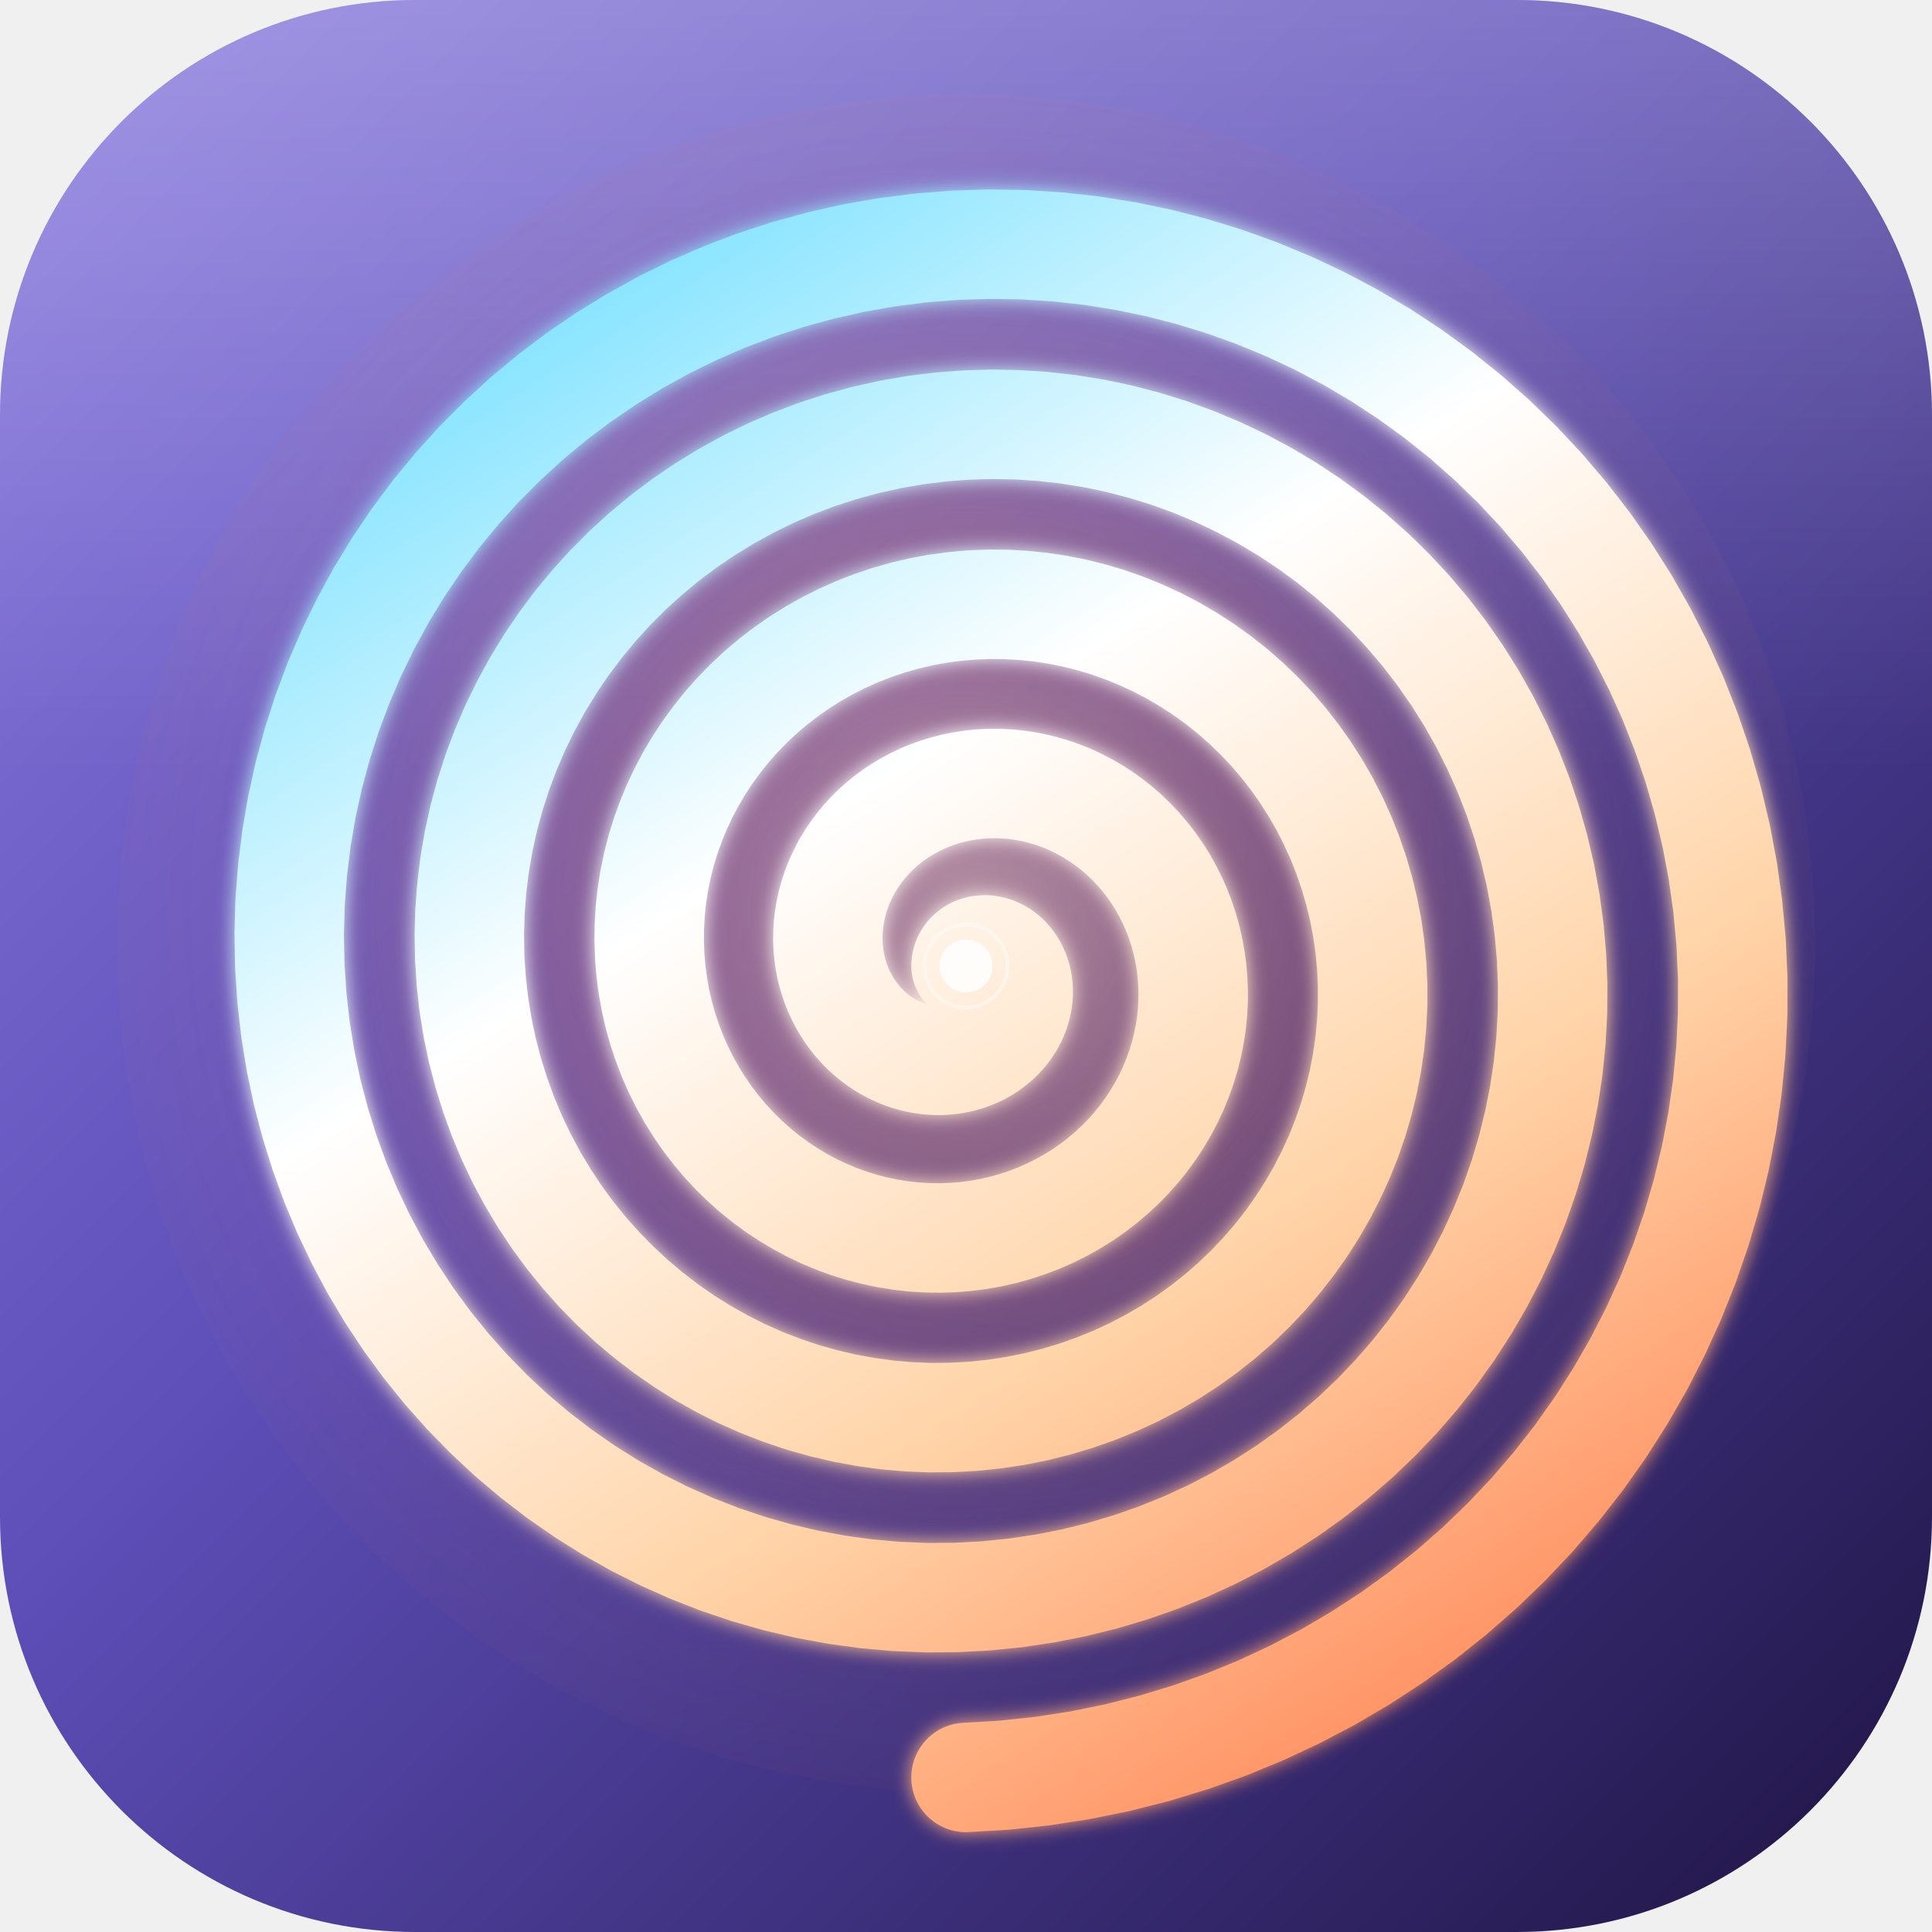
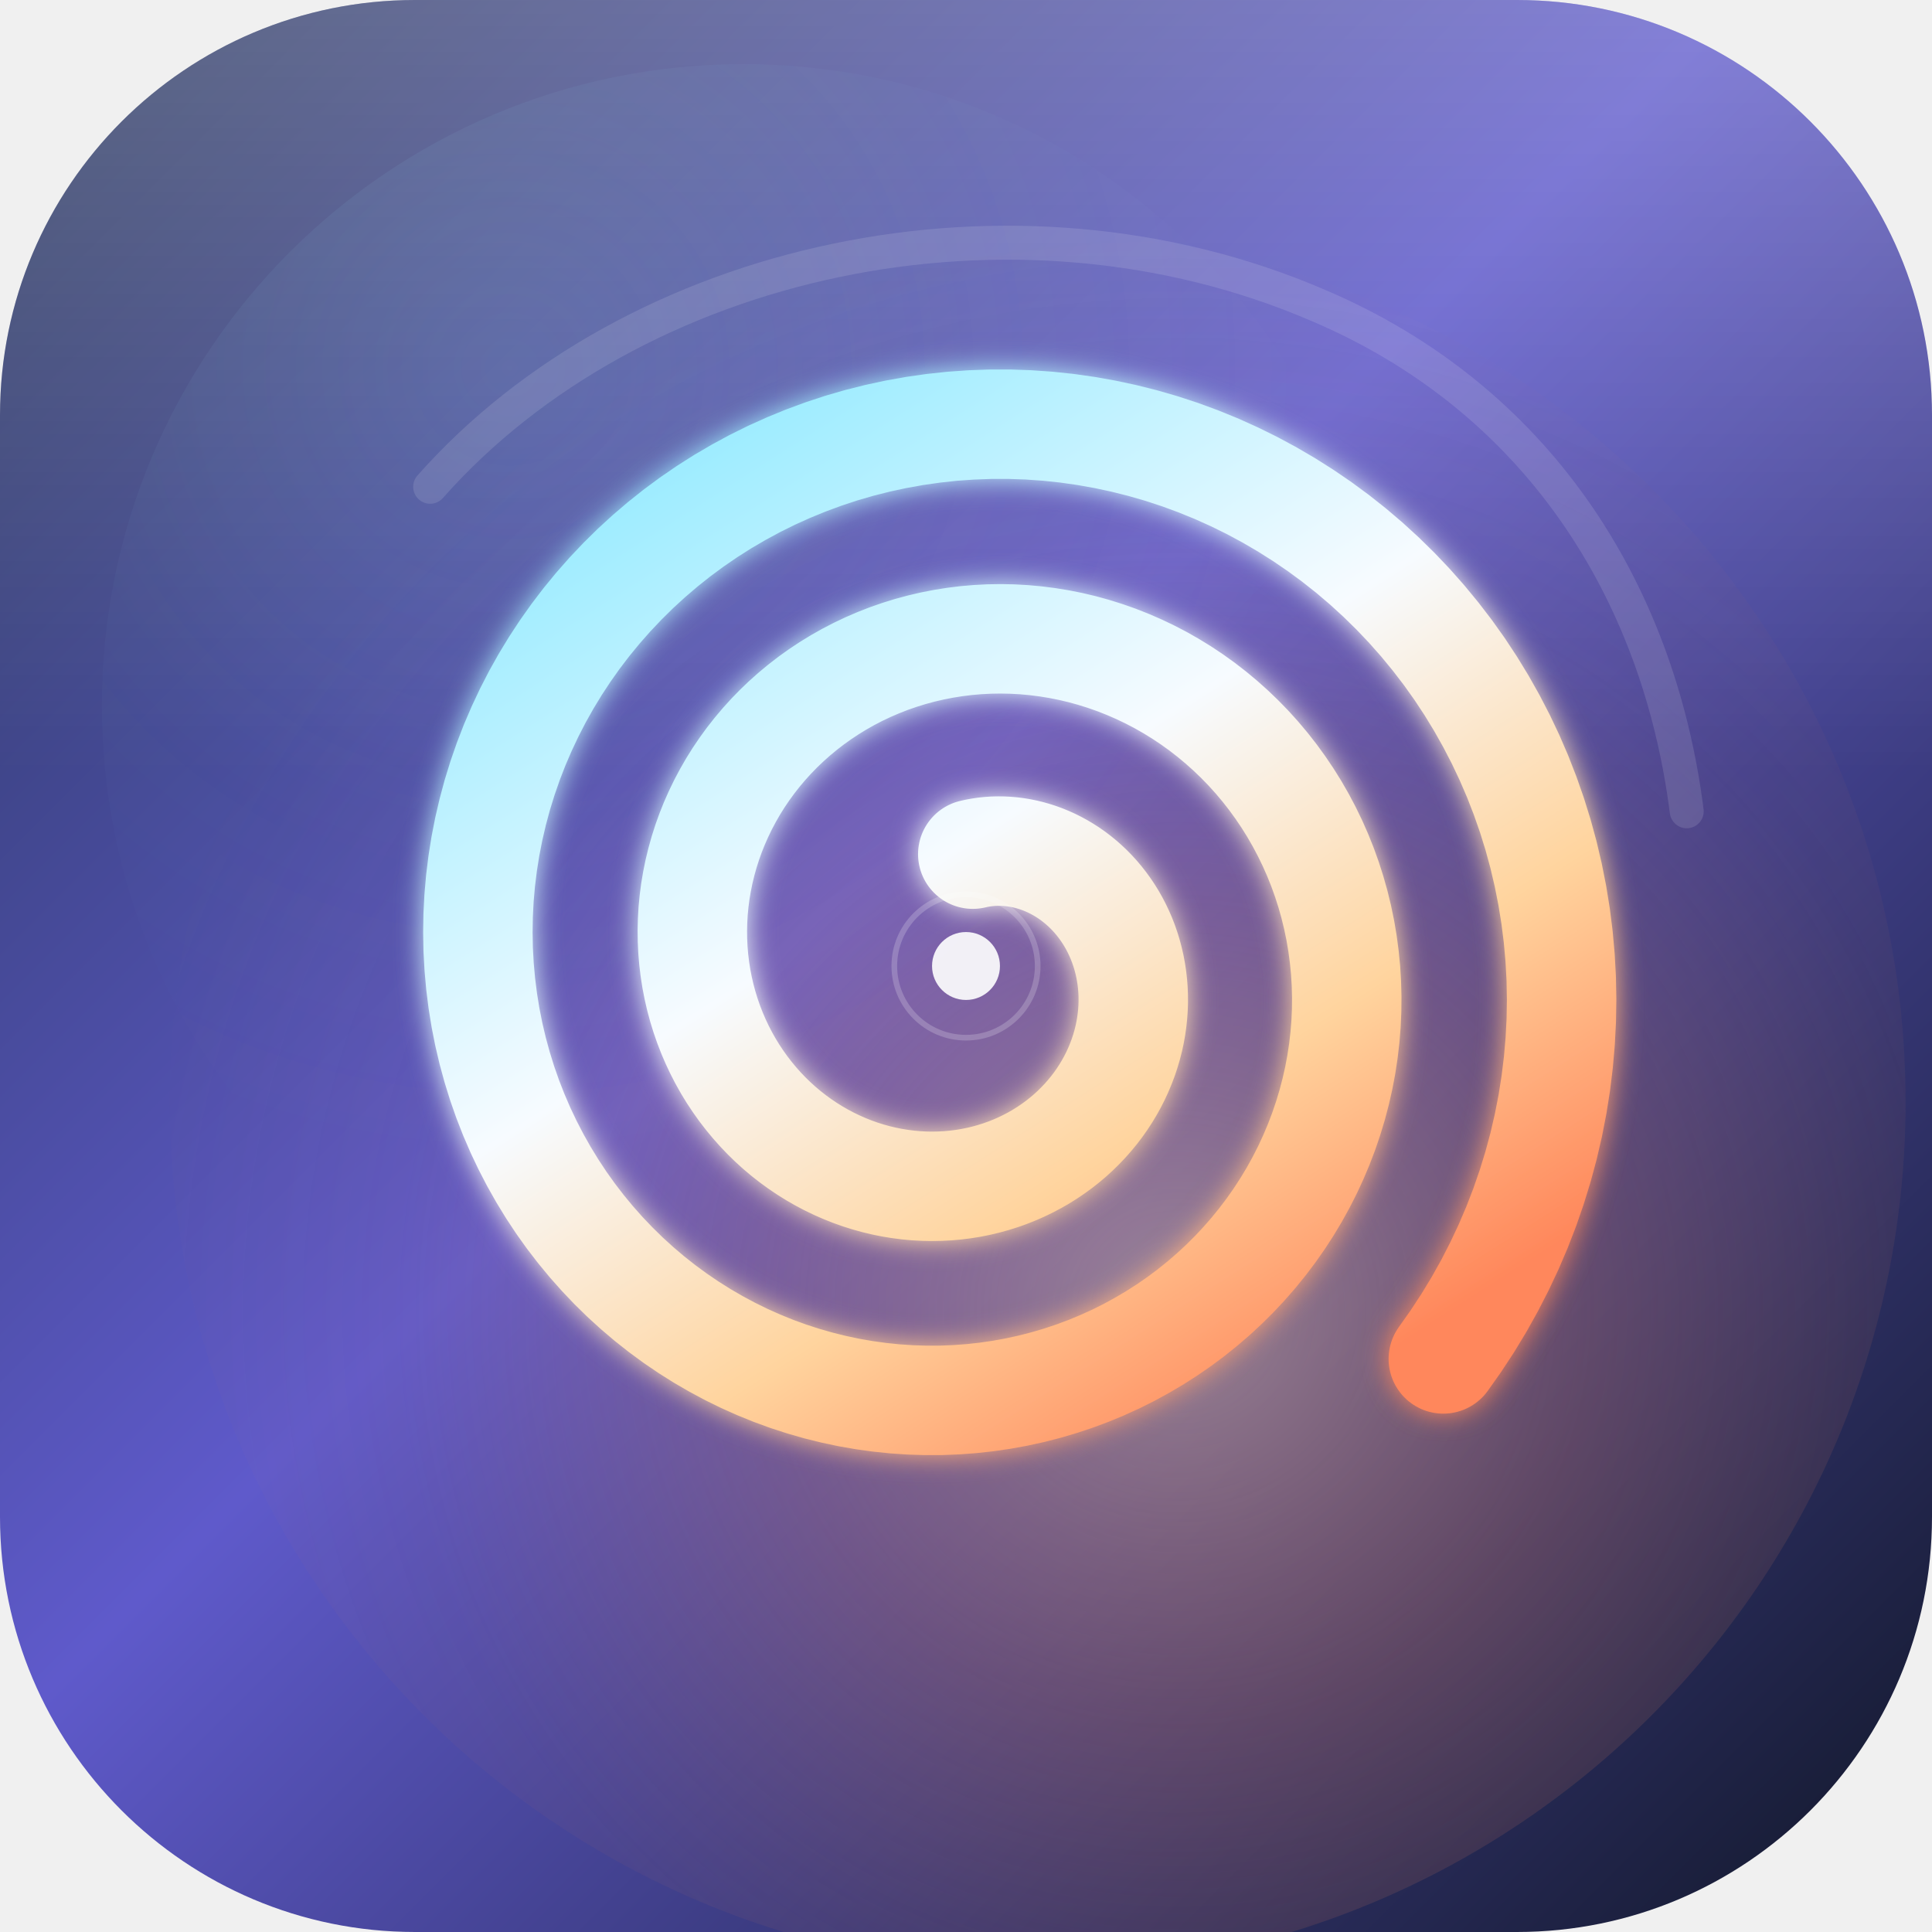
<svg xmlns="http://www.w3.org/2000/svg" viewBox="0 0 1024 1024" width="1024" height="1024">
  <defs>
    <linearGradient id="bg" x1="0%" y1="0%" x2="100%" y2="100%">
-       <stop offset="0%" stop-color="#8b7ce0" />
-       <stop offset="42%" stop-color="#5d4eb8" />
-       <stop offset="100%" stop-color="#1e1342" />
+       <stop offset="0%" stop-color="#263557" />
+       <stop offset="45%" stop-color="#5f5acb" />
+       <stop offset="100%" stop-color="#101626" />
    </linearGradient>
-     <radialGradient id="glow" cx="50%" cy="48%" r="60%">
-       <stop offset="0%" stop-color="#ffc99b" stop-opacity="0.55" />
-       <stop offset="35%" stop-color="#e88752" stop-opacity="0.32" />
-       <stop offset="70%" stop-color="#cc785c" stop-opacity="0.08" />
+     <radialGradient id="glow" cx="58%" cy="62%" r="62%">
+       <stop offset="0%" stop-color="#ffcf9d" stop-opacity="0.46" />
+       <stop offset="38%" stop-color="#f18c5e" stop-opacity="0.24" />
+       <stop offset="72%" stop-color="#cc785c" stop-opacity="0.06" />
      <stop offset="100%" stop-color="#cc785c" stop-opacity="0" />
    </radialGradient>
+     <radialGradient id="coolGlow" cx="32%" cy="24%" r="62%">
+       <stop offset="0%" stop-color="#9decff" stop-opacity="0.1" />
+       <stop offset="58%" stop-color="#9decff" stop-opacity="0.025" />
+       <stop offset="100%" stop-color="#9decff" stop-opacity="0" />
+     </radialGradient>
    <linearGradient id="rim" x1="0%" y1="0%" x2="0%" y2="100%">
-       <stop offset="0%" stop-color="#ffffff" stop-opacity="0.22" />
+       <stop offset="0%" stop-color="#ffffff" stop-opacity="0.24" />
      <stop offset="40%" stop-color="#ffffff" stop-opacity="0" />
    </linearGradient>
-     <linearGradient id="spiralStroke" x1="20%" y1="0%" x2="80%" y2="100%">
-       <stop offset="0%" stop-color="#7ee2ff" />
-       <stop offset="35%" stop-color="#ffffff" />
-       <stop offset="68%" stop-color="#ffd4a8" />
-       <stop offset="100%" stop-color="#ff8a5b" />
+     <linearGradient id="spiralStroke" x1="18%" y1="4%" x2="83%" y2="96%">
+       <stop offset="0%" stop-color="#9decff" />
+       <stop offset="42%" stop-color="#f7fbff" />
+       <stop offset="72%" stop-color="#ffd49e" />
+       <stop offset="100%" stop-color="#ff875b" />
    </linearGradient>
-     <filter id="spiralGlow" x="-15%" y="-15%" width="130%" height="130%">
-       <feGaussianBlur in="SourceGraphic" stdDeviation="5" result="blur" />
+     <filter id="spiralGlow" x="-20%" y="-20%" width="140%" height="140%">
+       <feGaussianBlur in="SourceGraphic" stdDeviation="7" result="blur" />
      <feMerge>
        <feMergeNode in="blur" />
        <feMergeNode in="SourceGraphic" />
      </feMerge>
    </filter>
  </defs>
  <rect x="0" y="0" width="1024" height="1024" rx="220" ry="220" fill="url(#bg)" />
  <rect x="0" y="0" width="1024" height="1024" rx="220" ry="220" fill="url(#rim)" />
-   <circle cx="512" cy="500" r="450" fill="url(#glow)" />
-   <path d="M 512.00 512.00 L 512.03 511.28 L 512.13 510.57 L 512.30 509.87 L 512.54 509.18 L 512.84 508.52 L 513.20 507.87 L 513.63 507.25 L 514.11 506.67 L 514.65 506.12 L 515.25 505.61 L 515.91 505.15 L 516.61 504.74 L 517.36 504.38 L 518.15 504.07 L 518.98 503.82 L 519.85 503.64 L 520.75 503.52 L 521.68 503.47 L 522.63 503.48 L 523.60 503.57 L 524.58 503.74 L 525.57 503.97 L 526.57 504.29 L 527.57 504.68 L 528.56 505.14 L 529.54 505.69 L 530.50 506.31 L 531.44 507.01 L 532.36 507.78 L 533.24 508.64 L 534.09 509.56 L 534.89 510.56 L 535.65 511.63 L 536.36 512.77 L 537.01 513.97 L 537.60 515.23 L 538.13 516.56 L 538.58 517.94 L 538.96 519.38 L 539.27 520.86 L 539.49 522.39 L 539.63 523.96 L 539.68 525.56 L 539.64 527.19 L 539.50 528.85 L 539.27 530.53 L 538.94 532.23 L 538.51 533.93 L 537.98 535.64 L 537.34 537.34 L 536.60 539.04 L 535.76 540.72 L 534.81 542.38 L 533.76 544.01 L 532.60 545.61 L 531.34 547.18 L 529.97 548.69 L 528.51 550.16 L 526.95 551.56 L 525.29 552.90 L 523.54 554.18 L 521.69 555.37 L 519.76 556.49 L 517.75 557.51 L 515.66 558.45 L 513.49 559.29 L 511.25 560.02 L 508.94 560.65 L 506.57 561.16 L 504.15 561.56 L 501.68 561.84 L 499.17 561.99 L 496.61 562.01 L 494.03 561.91 L 491.43 561.67 L 488.80 561.29 L 486.17 560.78 L 483.54 560.12 L 480.91 559.33 L 478.29 558.39 L 475.70 557.31 L 473.13 556.09 L 470.60 554.72 L 468.11 553.22 L 465.67 551.57 L 463.29 549.78 L 460.98 547.86 L 458.74 545.80 L 456.59 543.61 L 454.52 541.29 L 452.55 538.84 L 450.69 536.28 L 448.93 533.59 L 447.30 530.80 L 445.79 527.90 L 444.41 524.89 L 443.16 521.80 L 442.07 518.61 L 441.12 515.34 L 440.32 512.00 L 439.68 508.59 L 439.21 505.12 L 438.91 501.60 L 438.77 498.03 L 438.82 494.43 L 439.04 490.80 L 439.44 487.16 L 440.02 483.50 L 440.79 479.85 L 441.75 476.20 L 442.89 472.58 L 444.22 468.98 L 445.73 465.43 L 447.43 461.92 L 449.32 458.46 L 451.39 455.08 L 453.64 451.77 L 456.06 448.55 L 458.67 445.43 L 461.44 442.41 L 464.38 439.51 L 467.48 436.73 L 470.74 434.08 L 474.16 431.58 L 477.71 429.22 L 481.41 427.02 L 485.23 424.99 L 489.18 423.13 L 493.25 421.45 L 497.42 419.96 L 501.70 418.67 L 506.06 417.57 L 510.50 416.68 L 515.02 416.00 L 519.59 415.53 L 524.22 415.28 L 528.88 415.26 L 533.58 415.46 L 538.29 415.90 L 543.01 416.56 L 547.73 417.46 L 552.42 418.59 L 557.09 419.95 L 561.73 421.55 L 566.31 423.38 L 570.82 425.44 L 575.27 427.74 L 579.62 430.26 L 583.88 433.01 L 588.03 435.97 L 592.06 439.16 L 595.95 442.55 L 599.70 446.15 L 603.30 449.95 L 606.73 453.95 L 609.99 458.13 L 613.06 462.49 L 615.94 467.02 L 618.61 471.71 L 621.07 476.56 L 623.31 481.55 L 625.33 486.67 L 627.10 491.91 L 628.63 497.27 L 629.91 502.72 L 630.93 508.26 L 631.69 513.88 L 632.18 519.56 L 632.41 525.29 L 632.36 531.06 L 632.03 536.86 L 631.42 542.66 L 630.52 548.46 L 629.35 554.25 L 627.89 560.00 L 626.15 565.71 L 624.13 571.37 L 621.82 576.95 L 619.24 582.44 L 616.38 587.84 L 613.25 593.12 L 609.86 598.27 L 606.20 603.29 L 602.29 608.14 L 598.12 612.84 L 593.72 617.35 L 589.07 621.67 L 584.21 625.78 L 579.12 629.68 L 573.83 633.35 L 568.34 636.78 L 562.66 639.96 L 556.81 642.88 L 550.80 645.54 L 544.63 647.91 L 538.33 650.00 L 531.90 651.80 L 525.36 653.30 L 518.72 654.48 L 512.00 655.36 L 505.21 655.92 L 498.37 656.15 L 491.50 656.06 L 484.60 655.64 L 477.70 654.88 L 470.80 653.80 L 463.94 652.38 L 457.11 650.62 L 450.35 648.54 L 443.66 646.12 L 437.06 643.38 L 430.57 640.31 L 424.21 636.91 L 417.98 633.21 L 411.91 629.19 L 406.01 624.87 L 400.30 620.25 L 394.79 615.34 L 389.49 610.15 L 384.42 604.69 L 379.60 598.97 L 375.03 593.00 L 370.73 586.80 L 366.72 580.36 L 363.00 573.72 L 359.58 566.87 L 356.48 559.84 L 353.70 552.64 L 351.26 545.29 L 349.17 537.79 L 347.42 530.17 L 346.03 522.44 L 345.01 514.62 L 344.35 506.73 L 344.07 498.78 L 344.17 490.80 L 344.65 482.79 L 345.51 474.79 L 346.76 466.79 L 348.39 458.84 L 350.40 450.94 L 352.80 443.11 L 355.58 435.37 L 358.73 427.74 L 362.26 420.24 L 366.16 412.89 L 370.42 405.70 L 375.03 398.69 L 379.99 391.88 L 385.29 385.29 L 390.91 378.93 L 396.86 372.82 L 403.11 366.98 L 409.66 361.42 L 416.50 356.15 L 423.60 351.20 L 430.96 346.57 L 438.55 342.28 L 446.38 338.33 L 454.41 334.75 L 462.63 331.55 L 471.03 328.72 L 479.59 326.29 L 488.28 324.26 L 497.10 322.63 L 506.01 321.43 L 515.01 320.64 L 524.06 320.28 L 533.16 320.35 L 542.28 320.85 L 551.39 321.78 L 560.49 323.16 L 569.54 324.96 L 578.53 327.21 L 587.43 329.88 L 596.23 332.99 L 604.91 336.53 L 613.44 340.48 L 621.80 344.85 L 629.97 349.63 L 637.94 354.81 L 645.68 360.37 L 653.17 366.32 L 660.40 372.65 L 667.34 379.33 L 673.99 386.35 L 680.31 393.71 L 686.30 401.38 L 691.94 409.36 L 697.22 417.63 L 702.11 426.16 L 706.61 434.95 L 710.70 443.97 L 714.37 453.21 L 717.61 462.64 L 720.41 472.24 L 722.77 482.00 L 724.66 491.90 L 726.09 501.90 L 727.04 512.00 L 727.52 522.16 L 727.51 532.37 L 727.02 542.60 L 726.05 552.83 L 724.58 563.04 L 722.63 573.19 L 720.19 583.28 L 717.27 593.27 L 713.87 603.15 L 709.99 612.88 L 705.64 622.45 L 700.83 631.83 L 695.56 641.01 L 689.84 649.95 L 683.69 658.64 L 677.12 667.06 L 670.13 675.18 L 662.74 682.98 L 654.97 690.45 L 646.82 697.57 L 638.33 704.31 L 629.49 710.67 L 620.34 716.62 L 610.88 722.14 L 601.15 727.23 L 591.16 731.86 L 580.92 736.03 L 570.47 739.72 L 559.82 742.93 L 549.00 745.63 L 538.04 747.83 L 526.94 749.51 L 515.75 750.66 L 504.48 751.29 L 493.16 751.39 L 481.81 750.95 L 470.47 749.96 L 459.15 748.44 L 447.88 746.38 L 436.69 743.78 L 425.60 740.65 L 414.64 736.98 L 403.84 732.79 L 393.21 728.08 L 382.79 722.85 L 372.60 717.13 L 362.66 710.91 L 353.00 704.20 L 343.64 697.03 L 334.60 689.40 L 325.91 681.33 L 317.59 672.83 L 309.66 663.92 L 302.13 654.63 L 295.03 644.96 L 288.38 634.93 L 282.20 624.58 L 276.49 613.91 L 271.28 602.96 L 266.58 591.74 L 262.41 580.28 L 258.77 568.60 L 255.68 556.74 L 253.14 544.70 L 251.17 532.53 L 249.78 520.24 L 248.97 507.87 L 248.74 495.44 L 249.10 482.98 L 250.05 470.51 L 251.59 458.07 L 253.73 445.69 L 256.45 433.38 L 259.77 421.19 L 263.66 409.13 L 268.13 397.25 L 273.18 385.55 L 278.78 374.08 L 284.94 362.85 L 291.64 351.90 L 298.86 341.25 L 306.61 330.92 L 314.85 320.95 L 323.58 311.35 L 332.77 302.15 L 342.42 293.38 L 352.49 285.04 L 362.98 277.18 L 373.85 269.79 L 385.09 262.92 L 396.67 256.56 L 408.56 250.75 L 420.75 245.49 L 433.21 240.79 L 445.90 236.69 L 458.81 233.18 L 471.90 230.27 L 485.15 227.98 L 498.53 226.31 L 512.00 225.28 L 525.54 224.88 L 539.12 225.13 L 552.70 226.01 L 566.26 227.54 L 579.77 229.72 L 593.19 232.53 L 606.50 235.99 L 619.66 240.08 L 632.64 244.80 L 645.42 250.14 L 657.96 256.10 L 670.24 262.65 L 682.22 269.80 L 693.88 277.52 L 705.19 285.80 L 716.12 294.63 L 726.65 303.99 L 736.75 313.86 L 746.39 324.22 L 755.56 335.04 L 764.22 346.32 L 772.37 358.02 L 779.96 370.12 L 787.00 382.60 L 793.45 395.42 L 799.30 408.56 L 804.54 422.00 L 809.15 435.70 L 813.12 449.64 L 816.43 463.78 L 819.08 478.10 L 821.05 492.56 L 822.34 507.12 L 822.94 521.77 L 822.85 536.46 L 822.06 551.17 L 820.58 565.86 L 818.40 580.49 L 815.52 595.03 L 811.96 609.46 L 807.70 623.74 L 802.77 637.83 L 797.16 651.70 L 790.89 665.32 L 783.97 678.66 L 776.41 691.69 L 768.23 704.38 L 759.43 716.69 L 750.05 728.60 L 740.08 740.08 L 729.57 751.11 L 718.52 761.64 L 706.96 771.67 L 694.92 781.15 L 682.41 790.08 L 669.47 798.43 L 656.11 806.17 L 642.38 813.29 L 628.30 819.77 L 613.89 825.59 L 599.20 830.73 L 584.24 835.19 L 569.06 838.94 L 553.69 841.97 L 538.15 844.28 L 522.49 845.86 L 506.74 846.70 L 490.94 846.80 L 475.11 846.15 L 459.30 844.75 L 443.54 842.60 L 427.86 839.70 L 412.31 836.06 L 396.91 831.68 L 381.70 826.56 L 366.73 820.72 L 352.01 814.17 L 337.59 806.92 L 323.49 798.97 L 309.76 790.35 L 296.43 781.08 L 283.52 771.16 L 271.06 760.63 L 259.10 749.49 L 247.65 737.78 L 236.74 725.52 L 226.40 712.72 L 216.66 699.43 L 207.53 685.67 L 199.05 671.46 L 191.23 656.83 L 184.10 641.82 L 177.67 626.47 L 171.96 610.79 L 166.99 594.83 L 162.76 578.62 L 159.30 562.20 L 156.62 545.59 L 154.71 528.85 L 153.60 512.00 L 153.28 495.08 L 153.76 478.14 L 155.05 461.20 L 157.13 444.31 L 160.02 427.50 L 163.70 410.81 L 168.18 394.28 L 173.44 377.95 L 179.47 361.86 L 186.28 346.04 L 193.83 330.52 L 202.13 315.35 L 211.15 300.56 L 220.88 286.18 L 231.29 272.25 L 242.38 258.81 L 254.10 245.87 L 266.45 233.48 L 279.40 221.66 L 292.91 210.45 L 306.97 199.87 L 321.53 189.94 L 336.58 180.69 L 352.08 172.14 L 367.99 164.33 L 384.28 157.25 L 400.93 150.95 L 417.88 145.42 L 435.11 140.69 L 452.57 136.77 L 470.23 133.68 L 488.06 131.41 L 506.00 129.99 L 524.02 129.42 L 542.09 129.69 L 560.15 130.82 L 578.18 132.81 L 596.12 135.65 L 613.95 139.34 L 631.61 143.87 L 649.07 149.25 L 666.29 155.45 L 683.23 162.47 L 699.85 170.29 L 716.12 178.91 L 731.98 188.30 L 747.42 198.45 L 762.38 209.34 L 776.85 220.94 L 790.77 233.23 L 804.12 246.19 L 816.87 259.79 L 828.99 274.00 L 840.44 288.79 L 851.20 304.14 L 861.24 320.00 L 870.54 336.35 L 879.08 353.15 L 886.82 370.37 L 893.76 387.96 L 899.87 405.89 L 905.14 424.12 L 909.55 442.62 L 913.09 461.33 L 915.74 480.22 L 917.51 499.26 L 918.38 518.38 L 918.34 537.56 L 917.40 556.76 L 915.55 575.92 L 912.79 595.00 L 909.13 613.97 L 904.57 632.77 L 899.12 651.37 L 892.79 669.73 L 885.58 687.79 L 877.52 705.53 L 868.61 722.90 L 858.88 739.86 L 848.34 756.37 L 837.02 772.39 L 824.93 787.88 L 812.10 802.82 L 798.56 817.15 L 784.33 830.86 L 769.45 843.90 L 753.94 856.25 L 737.84 867.87 L 721.18 878.73 L 704.00 888.82 L 686.33 898.10 L 668.21 906.55 L 649.69 914.15 L 630.79 920.87 L 611.56 926.71 L 592.05 931.65 L 572.30 935.66 L 552.34 938.74 L 532.23 940.89 L 512.00 942.08" stroke="url(#spiralStroke)" stroke-width="58" stroke-linecap="round" stroke-linejoin="round" fill="none" filter="url(#spiralGlow)" />
-   <circle cx="512" cy="512" r="14" fill="#ffffff" opacity="0.85" />
-   <circle cx="512" cy="512" r="22" fill="none" stroke="#ffffff" stroke-width="2" opacity="0.4" />
+   <circle cx="550" cy="584" r="460" fill="url(#glow)" />
+   <circle cx="394" cy="374" r="340" fill="url(#coolGlow)" />
+   <path d="M 228 258 C 336 136 537 92 699 162 C 814 211 879 312 894 430" stroke="#ffffff" stroke-width="18" stroke-linecap="round" fill="none" opacity="0.12" />
+   <path d="M 515.59 452.72 L 517.73 452.24 L 519.91 451.85 L 522.12 451.53 L 524.37 451.30 L 526.65 451.15 L 528.95 451.09 L 531.27 451.11 L 533.61 451.23 L 535.97 451.43 L 538.34 451.72 L 540.72 452.11 L 543.10 452.59 L 545.49 453.17 L 547.87 453.84 L 550.25 454.60 L 552.61 455.46 L 554.96 456.42 L 557.30 457.47 L 559.61 458.62 L 561.90 459.87 L 564.16 461.21 L 566.39 462.64 L 568.58 464.17 L 570.72 465.80 L 572.83 467.51 L 574.88 469.32 L 576.89 471.21 L 578.83 473.20 L 580.72 475.27 L 582.54 477.43 L 584.29 479.67 L 585.98 481.99 L 587.59 484.39 L 589.12 486.86 L 590.57 489.41 L 591.93 492.03 L 593.21 494.72 L 594.40 497.48 L 595.49 500.29 L 596.48 503.17 L 597.38 506.10 L 598.17 509.08 L 598.86 512.11 L 599.44 515.19 L 599.91 518.31 L 600.27 521.46 L 600.52 524.65 L 600.64 527.87 L 600.66 531.11 L 600.55 534.37 L 600.32 537.64 L 599.97 540.93 L 599.50 544.23 L 598.91 547.52 L 598.19 550.82 L 597.34 554.11 L 596.37 557.38 L 595.28 560.64 L 594.05 563.88 L 592.71 567.09 L 591.24 570.27 L 589.64 573.42 L 587.92 576.52 L 586.08 579.58 L 584.11 582.59 L 582.03 585.55 L 579.82 588.44 L 577.50 591.27 L 575.06 594.03 L 572.51 596.71 L 569.85 599.32 L 567.08 601.85 L 564.20 604.28 L 561.22 606.63 L 558.14 608.87 L 554.96 611.02 L 551.69 613.07 L 548.32 615.00 L 544.87 616.82 L 541.33 618.53 L 537.72 620.12 L 534.03 621.58 L 530.27 622.92 L 526.44 624.12 L 522.55 625.20 L 518.60 626.14 L 514.60 626.94 L 510.55 627.60 L 506.46 628.11 L 502.33 628.48 L 498.16 628.70 L 493.97 628.78 L 489.76 628.70 L 485.53 628.47 L 481.29 628.08 L 477.04 627.54 L 472.80 626.85 L 468.56 626.00 L 464.33 624.99 L 460.12 623.82 L 455.93 622.50 L 451.77 621.02 L 447.65 619.38 L 443.57 617.59 L 439.53 615.64 L 435.55 613.54 L 431.63 611.29 L 427.77 608.88 L 423.98 606.33 L 420.27 603.63 L 416.63 600.78 L 413.09 597.80 L 409.64 594.67 L 406.28 591.40 L 403.04 588.00 L 399.90 584.47 L 396.87 580.81 L 393.96 577.03 L 391.18 573.13 L 388.52 569.12 L 386.00 564.99 L 383.62 560.75 L 381.38 556.42 L 379.29 551.98 L 377.35 547.46 L 375.56 542.84 L 373.94 538.15 L 372.47 533.38 L 371.17 528.53 L 370.04 523.62 L 369.08 518.66 L 368.30 513.64 L 367.69 508.57 L 367.26 503.46 L 367.02 498.32 L 366.95 493.15 L 367.08 487.96 L 367.38 482.75 L 367.88 477.54 L 368.56 472.33 L 369.44 467.12 L 370.50 461.92 L 371.76 456.74 L 373.20 451.59 L 374.83 446.48 L 376.65 441.40 L 378.66 436.37 L 380.86 431.40 L 383.24 426.48 L 385.81 421.64 L 388.55 416.87 L 391.48 412.18 L 394.59 407.58 L 397.87 403.08 L 401.32 398.68 L 404.94 394.39 L 408.73 390.21 L 412.68 386.15 L 416.79 382.22 L 421.05 378.43 L 425.46 374.78 L 430.01 371.27 L 434.71 367.91 L 439.54 364.71 L 444.50 361.67 L 449.58 358.80 L 454.79 356.10 L 460.10 353.58 L 465.52 351.24 L 471.05 349.08 L 476.67 347.12 L 482.37 345.35 L 488.16 343.78 L 494.02 342.41 L 499.94 341.25 L 505.93 340.29 L 511.97 339.54 L 518.05 339.01 L 524.18 338.69 L 530.33 338.59 L 536.50 338.71 L 542.69 339.05 L 548.88 339.61 L 555.07 340.40 L 561.25 341.40 L 567.42 342.63 L 573.56 344.08 L 579.66 345.76 L 585.73 347.66 L 591.74 349.78 L 597.69 352.12 L 603.58 354.68 L 609.39 357.45 L 615.13 360.44 L 620.77 363.65 L 626.31 367.06 L 631.75 370.68 L 637.07 374.50 L 642.27 378.53 L 647.34 382.75 L 652.28 387.16 L 657.07 391.76 L 661.72 396.54 L 666.20 401.50 L 670.52 406.64 L 674.67 411.94 L 678.64 417.41 L 682.43 423.03 L 686.03 428.80 L 689.43 434.71 L 692.63 440.76 L 695.63 446.94 L 698.41 453.24 L 700.98 459.66 L 703.32 466.18 L 705.44 472.81 L 707.33 479.53 L 708.98 486.33 L 710.40 493.21 L 711.57 500.16 L 712.50 507.17 L 713.19 514.22 L 713.62 521.32 L 713.81 528.46 L 713.74 535.61 L 713.42 542.79 L 712.84 549.96 L 712.00 557.14 L 710.91 564.31 L 709.56 571.45 L 707.95 578.56 L 706.09 585.63 L 703.97 592.66 L 701.60 599.62 L 698.97 606.52 L 696.09 613.34 L 692.97 620.08 L 689.59 626.72 L 685.97 633.26 L 682.11 639.68 L 678.02 645.98 L 673.69 652.15 L 669.13 658.18 L 664.35 664.07 L 659.34 669.80 L 654.13 675.36 L 648.70 680.75 L 643.07 685.96 L 637.24 690.98 L 631.22 695.81 L 625.01 700.44 L 618.63 704.85 L 612.07 709.05 L 605.35 713.02 L 598.48 716.77 L 591.46 720.28 L 584.29 723.55 L 577.00 726.57 L 569.58 729.34 L 562.05 731.85 L 554.41 734.10 L 546.67 736.09 L 538.85 737.80 L 530.95 739.24 L 522.98 740.41 L 514.96 741.29 L 506.88 741.89 L 498.77 742.21 L 490.62 742.23 L 482.46 741.97 L 474.29 741.42 L 466.13 740.58 L 457.97 739.45 L 449.84 738.03 L 441.75 736.31 L 433.69 734.31 L 425.70 732.01 L 417.76 729.43 L 409.90 726.56 L 402.13 723.40 L 394.45 719.97 L 386.88 716.25 L 379.43 712.26 L 372.10 708.00 L 364.91 703.47 L 357.86 698.67 L 350.97 693.62 L 344.25 688.31 L 337.70 682.75 L 331.33 676.95 L 325.16 670.91 L 319.19 664.64 L 313.43 658.15 L 307.89 651.44 L 302.57 644.52 L 297.49 637.40 L 292.66 630.08 L 288.07 622.58 L 283.74 614.91 L 279.67 607.06 L 275.87 599.06 L 272.35 590.90 L 269.11 582.61 L 266.16 574.19 L 263.50 565.64 L 261.14 556.99 L 259.08 548.23 L 257.33 539.39 L 255.89 530.47 L 254.76 521.48 L 253.95 512.43 L 253.45 503.34 L 253.28 494.21 L 253.43 485.06 L 253.90 475.90 L 254.70 466.74 L 255.83 457.60 L 257.28 448.47 L 259.06 439.38 L 261.16 430.34 L 263.58 421.35 L 266.33 412.44 L 269.40 403.60 L 272.78 394.86 L 276.49 386.22 L 280.50 377.70 L 284.82 369.31 L 289.45 361.05 L 294.38 352.95 L 299.60 345.00 L 305.11 337.23 L 310.91 329.63 L 316.99 322.23 L 323.33 315.04 L 329.95 308.05 L 336.82 301.28 L 343.95 294.75 L 351.31 288.46 L 358.91 282.42 L 366.74 276.64 L 374.79 271.12 L 383.04 265.88 L 391.50 260.93 L 400.14 256.26 L 408.96 251.89 L 417.96 247.83 L 427.11 244.08 L 436.40 240.65 L 445.84 237.53 L 455.40 234.75 L 465.07 232.31 L 474.85 230.20 L 484.72 228.43 L 494.66 227.01 L 504.67 225.93 L 514.74 225.22 L 524.85 224.85 L 534.98 224.84 L 545.13 225.19 L 555.29 225.90 L 565.44 226.97 L 575.56 228.41 L 585.65 230.20 L 595.70 232.35 L 605.68 234.86 L 615.59 237.72 L 625.41 240.94 L 635.13 244.52 L 644.75 248.44 L 654.24 252.71 L 663.59 257.32 L 672.79 262.27 L 681.83 267.55 L 690.70 273.16 L 699.39 279.09 L 707.88 285.34 L 716.16 291.89 L 724.22 298.75 L 732.05 305.91 L 739.64 313.35 L 746.98 321.07 L 754.05 329.06 L 760.85 337.32 L 767.38 345.82 L 773.61 354.57 L 779.54 363.55 L 785.16 372.76 L 790.46 382.18 L 795.44 391.79 L 800.09 401.60 L 804.40 411.59 L 808.35 421.74 L 811.96 432.05 L 815.21 442.50 L 818.09 453.08 L 820.60 463.78 L 822.74 474.58 L 824.50 485.47 L 825.88 496.44 L 826.87 507.47 L 827.48 518.55 L 827.69 529.67 L 827.51 540.82 L 826.93 551.97 L 825.96 563.12 L 824.60 574.25 L 822.84 585.34 L 820.69 596.39 L 818.14 607.38 L 815.20 618.29 L 811.87 629.11 L 808.16 639.84 L 804.06 650.44 L 799.58 660.91 L 794.72 671.24 L 789.50 681.41 L 783.90 691.42 L 777.95 701.23 L 771.64 710.85 L 764.99 720.26" stroke="url(#spiralStroke)" stroke-width="58" stroke-linecap="round" stroke-linejoin="round" fill="none" filter="url(#spiralGlow)" />
+   <circle cx="512" cy="512" r="18" fill="#ffffff" opacity="0.9" />
+   <circle cx="512" cy="512" r="38" fill="none" stroke="#ffffff" stroke-width="3" opacity="0.2" />
</svg>
